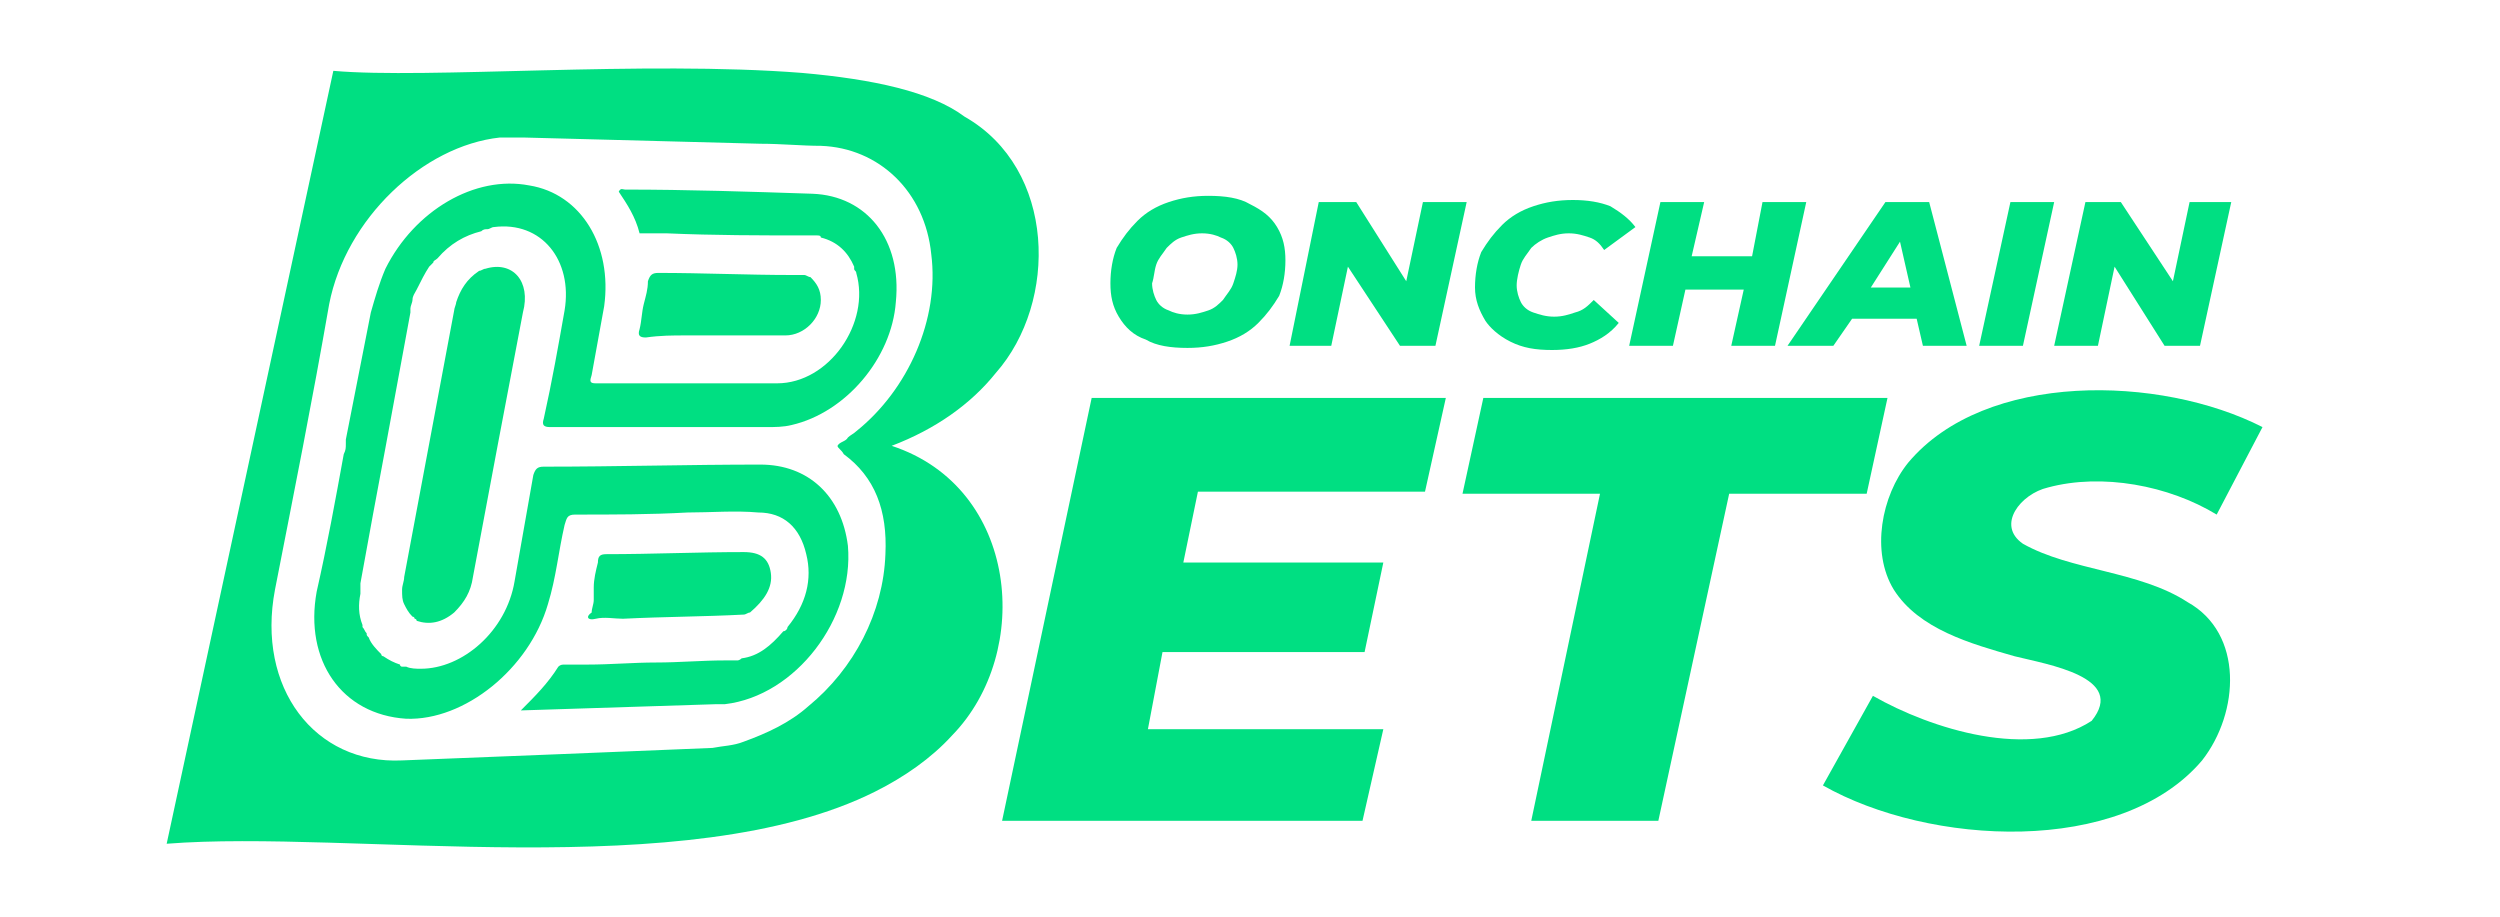
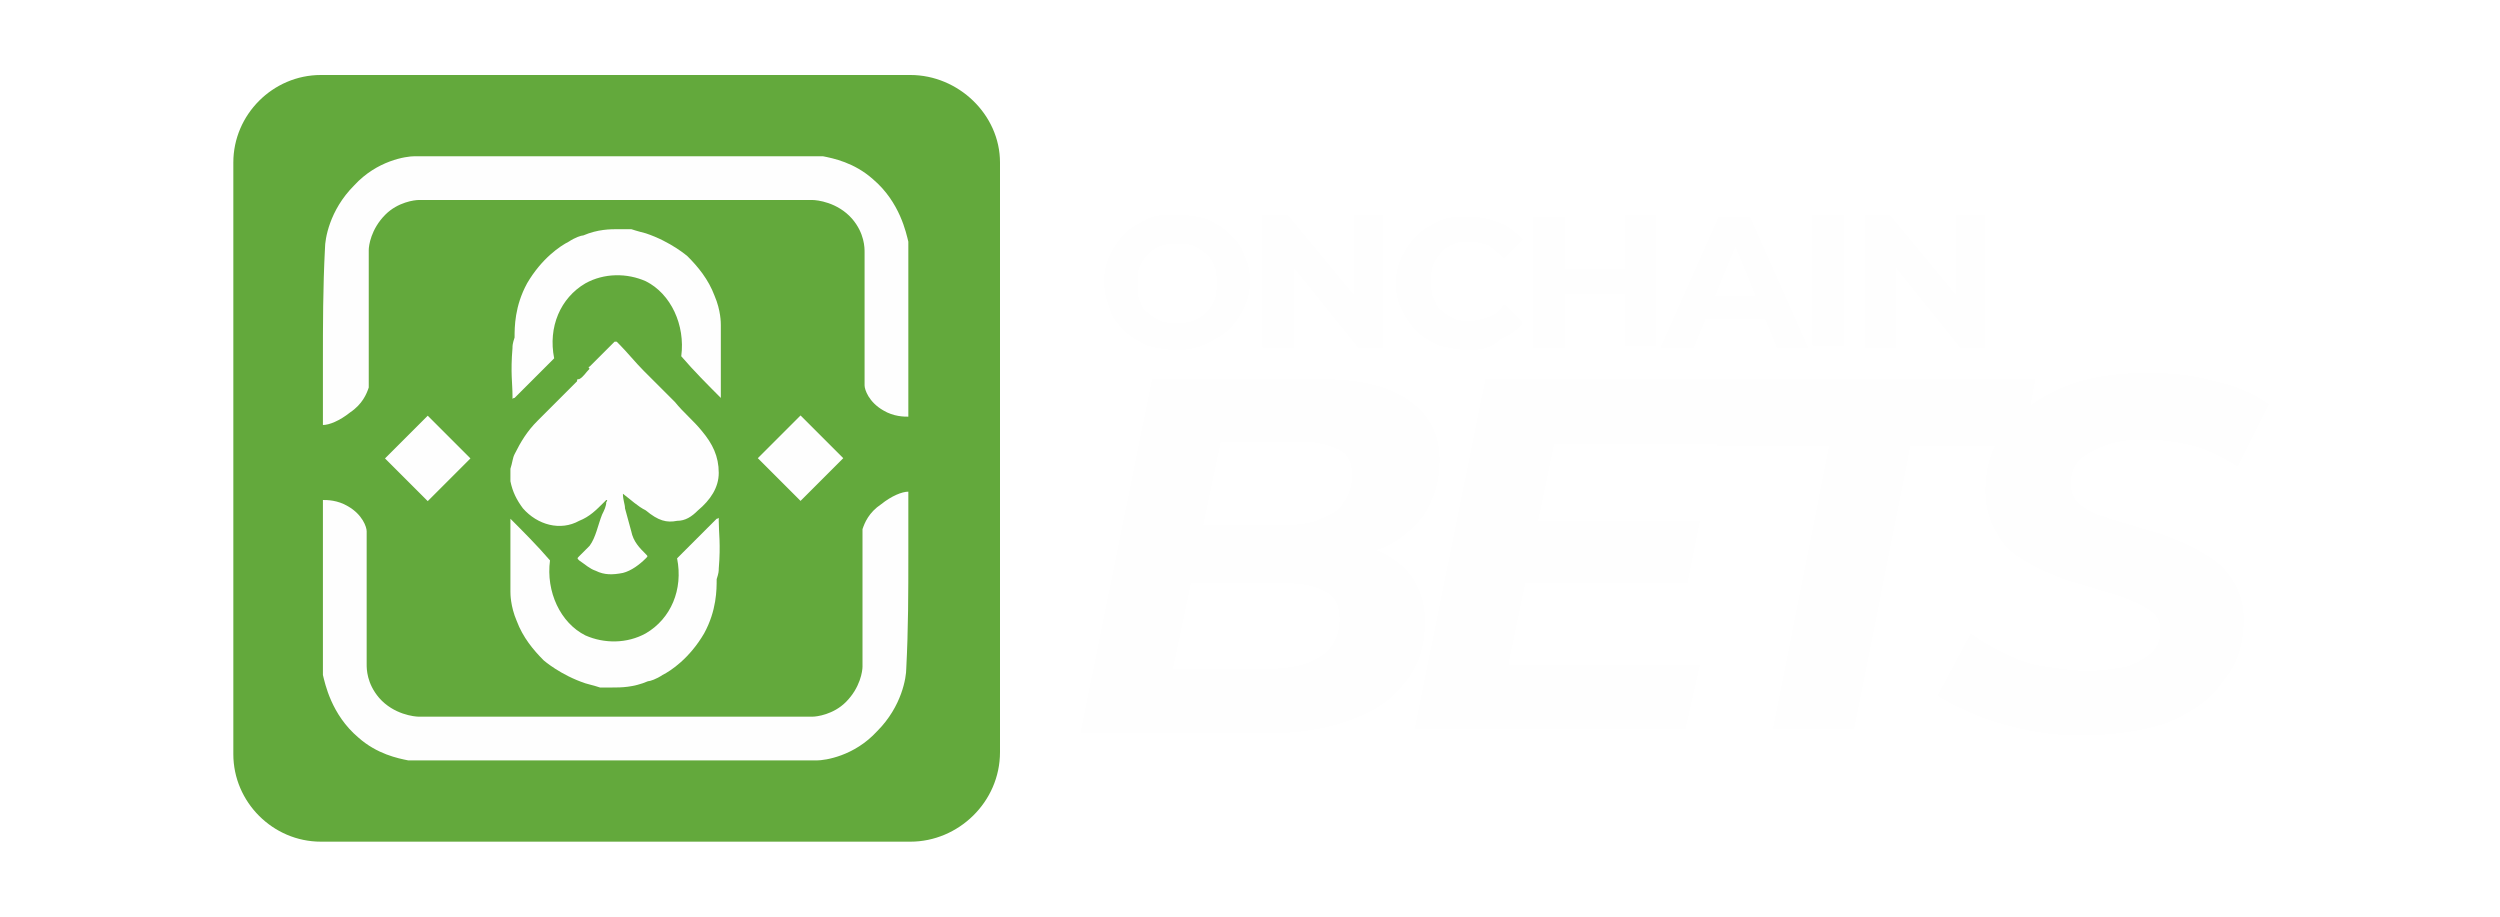
<svg xmlns="http://www.w3.org/2000/svg" version="1.1" id="Layer_1" x="0px" y="0px" viewBox="0 0 120 44" style="enable-background:new 0 0 120 44;" xml:space="preserve">
  <style type="text/css">
- 	.st0{fill:#00DF82;}
+ 	.st0{fill:#63A93C;}
+ 	.st1{fill:#FEFEFE;}
</style>
  <g>
-     <path class="st0" d="M55,16.3c0.5,0.3,1.2,0.4,2,0.4c0.7,0,1.3-0.1,1.9-0.3c0.6-0.2,1.1-0.5,1.5-0.9c0.4-0.4,0.7-0.8,1-1.3   c0.2-0.5,0.3-1.1,0.3-1.7c0-0.6-0.1-1.1-0.4-1.6c-0.3-0.5-0.7-0.8-1.3-1.1c-0.5-0.3-1.2-0.4-2-0.4c-0.7,0-1.3,0.1-1.9,0.3   c-0.6,0.2-1.1,0.5-1.5,0.9c-0.4,0.4-0.7,0.8-1,1.3c-0.2,0.5-0.3,1.1-0.3,1.7c0,0.6,0.1,1.1,0.4,1.6C54,15.7,54.4,16.1,55,16.3z    M55.5,12.7c0.1-0.3,0.3-0.5,0.5-0.8c0.2-0.2,0.4-0.4,0.7-0.5c0.3-0.1,0.6-0.2,1-0.2c0.4,0,0.7,0.1,0.9,0.2   c0.3,0.1,0.5,0.3,0.6,0.5c0.1,0.2,0.2,0.5,0.2,0.8c0,0.3-0.1,0.6-0.2,0.9c-0.1,0.3-0.3,0.5-0.5,0.8c-0.2,0.2-0.4,0.4-0.7,0.5   c-0.3,0.1-0.6,0.2-1,0.2c-0.4,0-0.7-0.1-0.9-0.2c-0.3-0.1-0.5-0.3-0.6-0.5c-0.1-0.2-0.2-0.5-0.2-0.8C55.4,13.3,55.4,13,55.5,12.7z" />
-     <polygon class="st0" points="64.7,12.8 67.2,16.6 68.9,16.6 70.4,9.7 68.3,9.7 67.5,13.5 65.1,9.7 63.3,9.7 61.9,16.6 63.9,16.6     " />
-     <path class="st0" d="M72.5,16.4c0.6,0.3,1.2,0.4,2,0.4c0.7,0,1.3-0.1,1.8-0.3c0.5-0.2,1-0.5,1.4-1l-1.2-1.1   c-0.3,0.3-0.5,0.5-0.9,0.6c-0.3,0.1-0.6,0.2-1,0.2c-0.4,0-0.7-0.1-1-0.2c-0.3-0.1-0.5-0.3-0.6-0.5c-0.1-0.2-0.2-0.5-0.2-0.8   c0-0.3,0.1-0.7,0.2-1c0.1-0.3,0.3-0.5,0.5-0.8c0.2-0.2,0.5-0.4,0.8-0.5c0.3-0.1,0.6-0.2,1-0.2c0.4,0,0.7,0.1,1,0.2   c0.3,0.1,0.5,0.3,0.7,0.6l1.5-1.1c-0.3-0.4-0.7-0.7-1.2-1c-0.5-0.2-1.1-0.3-1.8-0.3c-0.7,0-1.3,0.1-1.9,0.3   c-0.6,0.2-1.1,0.5-1.5,0.9c-0.4,0.4-0.7,0.8-1,1.3c-0.2,0.5-0.3,1.1-0.3,1.7c0,0.6,0.2,1.1,0.5,1.6C71.5,15.7,71.9,16.1,72.5,16.4z   " />
-     <polygon class="st0" points="80.3,16.6 80.9,13.9 83.7,13.9 83.1,16.6 85.2,16.6 86.7,9.7 84.6,9.7 84.1,12.3 81.2,12.3 81.8,9.7    79.7,9.7 78.2,16.6  " />
-     <path class="st0" d="M88,16.6l0.9-1.3H92l0.3,1.3h2.1l-1.8-6.9h-2.1l-4.7,6.9H88z M91.2,11.6l0.5,2.2h-1.9L91.2,11.6z" />
-     <polygon class="st0" points="98.6,9.7 96.5,9.7 95,16.6 97.1,16.6  " />
-     <polygon class="st0" points="101.5,12.8 103.9,16.6 105.6,16.6 107.1,9.7 105.1,9.7 104.3,13.5 101.8,9.7 100.1,9.7 98.6,16.6    100.7,16.6  " />
-     <path class="st0" d="M23.3,12.9c-0.1,0-0.2,0.1-0.3,0.1c-0.6,0.4-0.9,0.9-1.1,1.5c0,0.1-0.1,0.3-0.1,0.4c-0.4,2.1-0.8,4.3-1.2,6.4   c-0.2,1.1-0.4,2.1-0.6,3.2c-0.2,1.1-0.4,2.1-0.6,3.2c0,0.2-0.1,0.4-0.1,0.6c0,0.3,0,0.5,0.1,0.7c0.1,0.2,0.2,0.4,0.4,0.6   c0,0,0.1,0,0.1,0.1c0,0,0.1,0,0.1,0.1c0.6,0.2,1.2,0.1,1.8-0.4c0.5-0.5,0.8-1,0.9-1.7c0.8-4.3,1.6-8.5,2.4-12.7   C25.5,13.5,24.6,12.5,23.3,12.9z" />
-     <path class="st0" d="M28.6,29.7c0.4-0.1,0.9,0,1.3,0c2-0.1,3.9-0.1,5.8-0.2c0.1,0,0.2-0.1,0.3-0.1c0.7-0.6,1.1-1.2,1-1.9   c-0.1-0.7-0.5-1-1.3-1c-2.2,0-4.4,0.1-6.6,0.1c-0.3,0-0.4,0.1-0.4,0.4c-0.1,0.4-0.2,0.8-0.2,1.2c0,0.1,0,0.2,0,0.3   c0,0.1,0,0.2,0,0.3c0,0.2-0.1,0.4-0.1,0.6C28.1,29.6,28.2,29.8,28.6,29.7z" />
-     <path class="st0" d="M32.9,16.1c1.6,0,3.2,0,4.8,0c0.9,0,1.7-0.8,1.7-1.7c0-0.5-0.2-0.8-0.5-1.1c-0.1,0-0.2-0.1-0.3-0.1   c0,0,0,0,0,0c-0.2,0-0.4,0-0.6,0c-2.1,0-4.3-0.1-6.4-0.1c-0.3,0-0.4,0.1-0.5,0.4c0,0.4-0.1,0.7-0.2,1.1c-0.1,0.4-0.1,0.8-0.2,1.2   c-0.1,0.3,0,0.4,0.3,0.4C31.7,16.1,32.3,16.1,32.9,16.1z" />
-     <path class="st0" d="M36.5,22.3c-3.4,0-6.9,0.1-10.4,0.1c-0.3,0-0.4,0.1-0.5,0.4c-0.3,1.7-0.6,3.4-0.9,5.1   c-0.4,2.4-2.5,4.2-4.5,4.2c-0.2,0-0.5,0-0.7-0.1c0,0-0.1,0-0.2,0c0,0-0.1,0-0.1-0.1c-0.3-0.1-0.5-0.2-0.8-0.4c0,0-0.1,0-0.1-0.1   c-0.2-0.2-0.5-0.5-0.6-0.8c-0.1-0.1-0.1-0.1-0.1-0.2c-0.1-0.1-0.1-0.2-0.2-0.3c0,0,0-0.1,0-0.1c-0.2-0.5-0.2-1-0.1-1.5c0,0,0,0,0,0   c0,0,0,0,0,0c0,0,0-0.1,0-0.1c0-0.1,0-0.1,0-0.2c0,0,0-0.1,0-0.1c0,0,0-0.1,0-0.1c0.4-2.2,0.8-4.4,1.2-6.5c0.4-2.2,0.8-4.3,1.2-6.5   c0,0,0-0.1,0-0.1c0,0,0-0.1,0-0.1c0-0.1,0.1-0.3,0.1-0.4l0,0c0,0,0,0,0,0c0,0,0,0,0,0c0-0.2,0.1-0.3,0.2-0.5   c0.2-0.4,0.4-0.8,0.6-1.1c0.1-0.1,0.1-0.1,0.2-0.2c0-0.1,0.1-0.1,0.2-0.2c0.6-0.7,1.3-1.1,2.1-1.3c0.1-0.1,0.2-0.1,0.3-0.1   c0.1,0,0.2-0.1,0.3-0.1c2.3-0.3,3.8,1.6,3.4,4c-0.3,1.7-0.6,3.4-1,5.2c-0.1,0.3,0,0.4,0.3,0.4c3.5,0,7,0,10.4,0   c0.4,0,0.8,0,1.2-0.1c2.6-0.6,4.8-3.2,5-5.9c0.3-3-1.4-5.1-4-5.2c-3-0.1-6-0.2-9-0.2c-0.1,0-0.2-0.1-0.3,0.1c0.4,0.6,0.8,1.2,1,2   c0.1,0,0.1,0,0.2,0c0.4,0,0.7,0,1.1,0c2.3,0.1,4.5,0.1,6.7,0.1c0,0,0,0,0.1,0c0,0,0,0,0,0c0.1,0,0.1,0,0.2,0c0.1,0,0.2,0,0.2,0   c0.1,0,0.2,0,0.2,0.1c0.8,0.2,1.3,0.7,1.6,1.4c0,0,0,0.1,0,0.1c0,0.1,0.1,0.1,0.1,0.2c0.7,2.4-1.3,5.3-3.8,5.3c-2.9,0-5.7,0-8.7,0   c-0.3,0-0.3-0.1-0.2-0.4c0.2-1.1,0.4-2.2,0.6-3.3c0.4-2.9-1.1-5.4-3.6-5.8c-2.6-0.5-5.5,1.2-6.9,4c-0.3,0.7-0.5,1.4-0.7,2.1   c-0.4,2-0.8,4.1-1.2,6.1c0,0,0,0,0,0c0,0,0,0.1,0,0.1c0,0,0,0.1,0,0.1c0,0.2,0,0.3-0.1,0.5c-0.4,2.2-0.8,4.4-1.3,6.6   c-0.6,3.3,1.2,5.9,4.3,6.1c2.8,0.1,5.9-2.4,6.8-5.5c0.4-1.3,0.5-2.5,0.8-3.8c0.1-0.3,0.1-0.5,0.5-0.5c1.8,0,3.6,0,5.4-0.1   c1.1,0,2.3-0.1,3.4,0c1.2,0,2,0.7,2.3,2c0.3,1.2,0,2.4-0.9,3.5c0,0.1-0.1,0.2-0.2,0.2c-0.6,0.7-1.2,1.2-2,1.3   c-0.1,0.1-0.2,0.1-0.2,0.1c-0.1,0-0.2,0-0.3,0c0,0-0.1,0-0.1,0c0,0,0,0,0,0c-0.1,0-0.2,0-0.2,0c-1.1,0-2.2,0.1-3.3,0.1   c-1.1,0-2.2,0.1-3.3,0.1c-0.3,0-0.6,0-0.9,0c0,0-0.1,0-0.1,0c0,0-0.1,0-0.1,0c-0.1,0-0.2,0-0.3,0.1c-0.5,0.8-1.1,1.4-1.8,2.1   l9.4-0.3c0.1,0,0.3,0,0.4,0c3.4-0.4,6.2-4.1,5.9-7.6C40.4,23.8,38.8,22.3,36.5,22.3z" />
-     <path class="st0" d="M42.8,21.4c2.1-0.8,3.8-2,5-3.5c3-3.4,2.9-9.8-1.5-12.3c-1.6-1.2-4.4-1.8-7.8-2.1C30.9,2.9,20.5,3.8,16,3.4   L8,40.5c8.8-0.7,25,2,34-2.5c1.4-0.7,2.7-1.6,3.7-2.7C49.6,31.3,48.9,23.4,42.8,21.4z M42.5,26.6c-0.1,2.8-1.5,5.5-3.7,7.3   c-0.9,0.8-2,1.3-3.1,1.7c-0.5,0.2-1,0.2-1.5,0.3c-4.8,0.2-9.8,0.4-14.9,0.6c-4.2,0.2-7-3.5-6.1-8.2c0.9-4.6,1.8-9.1,2.6-13.7   c0.8-4.1,4.5-7.6,8.2-8c0.4,0,0.7,0,1.1,0c3.9,0.1,7.7,0.2,11.4,0.3c1,0,2,0.1,2.9,0.1c2.8,0.1,5,2.2,5.3,5.2   c0.4,3.1-1.1,6.5-3.6,8.5c-0.1,0.1-0.3,0.2-0.4,0.3v0c-0.1,0.2-0.4,0.2-0.5,0.4c0,0.1,0.2,0.2,0.3,0.4c0,0,0,0,0,0   C42,22.9,42.6,24.5,42.5,26.6z" />
-     <polygon class="st0" points="48.1,39.4 65.4,39.4 66.4,35 55.1,35 55.8,31.3 65.5,31.3 66.4,27 56.8,27 57.5,23.6 68.4,23.6    69.4,19.1 52.4,19.1  " />
-     <polygon class="st0" points="90.6,19.1 71.2,19.1 70.2,23.7 76.8,23.7 73.5,39.4 79.6,39.4 83,23.7 89.6,23.7  " />
-     <path class="st0" d="M105,28.9c-2.3-1.5-5.6-1.5-7.9-2.8c-1.3-0.9-0.1-2.4,1.2-2.7c2.6-0.7,5.8-0.1,8.1,1.3l2.2-4.2   c-4.9-2.5-13.3-2.7-17,1.7c-1.3,1.6-1.8,4.3-0.7,6.1c1.2,1.9,3.7,2.6,5.8,3.2c1.6,0.4,5.4,1,3.7,3.1c-2.9,1.9-7.7,0.4-10.5-1.2   l-2.4,4.3c5.1,2.9,14.3,3.4,18.2-1.2C107.5,34.2,107.7,30.4,105,28.9z" />
+     <path class="st0" d="M43.7,40.4H15.4c-2.3,0-4.2-1.9-4.2-4.2V7.8c0-2.3,1.9-4.2,4.2-4.2h28.3C46,3.6,48,5.5,48,7.8v28.3   C48,38.5,46,40.4,43.7,40.4z" />
+     <path class="st1" d="M43.6,26.6c0-1,0-2,0-3c-0.3,0-0.8,0.2-1.3,0.6c-0.6,0.4-0.8,0.9-0.9,1.2c0,2.2,0,4.4,0,6.6   c0,0.2-0.1,1-0.8,1.7c-0.6,0.6-1.4,0.7-1.6,0.7c-6.3,0-12.6,0-18.9,0c-0.2,0-1.2-0.1-1.9-0.9c-0.6-0.7-0.6-1.4-0.6-1.6   c0-2.1,0-4.2,0-6.4c0-0.2-0.2-0.8-0.9-1.2c-0.5-0.3-1-0.3-1.2-0.3c0,2.8,0,5.6,0,8.4c0.1,0.4,0.4,1.9,1.7,3c0.9,0.8,1.9,1,2.4,1.1   c6.5,0,13.1,0,19.6,0c0.4,0,1.8-0.2,2.9-1.4c1.2-1.2,1.4-2.6,1.4-3C43.6,30.2,43.6,28.4,43.6,26.6z" />
+     <path class="st1" d="M15.5,17.4c0,1,0,2,0,3c0.3,0,0.8-0.2,1.3-0.6c0.6-0.4,0.8-0.9,0.9-1.2c0-2.2,0-4.4,0-6.6c0-0.2,0.1-1,0.8-1.7   c0.6-0.6,1.4-0.7,1.6-0.7c6.3,0,12.6,0,18.9,0c0.2,0,1.2,0.1,1.9,0.9c0.6,0.7,0.6,1.4,0.6,1.6c0,2.1,0,4.2,0,6.4   c0,0.2,0.2,0.8,0.9,1.2c0.5,0.3,1,0.3,1.2,0.3c0-2.8,0-5.6,0-8.4c-0.1-0.4-0.4-1.9-1.7-3c-0.9-0.8-1.9-1-2.4-1.1   c-6.5,0-13.1,0-19.6,0c-0.4,0-1.8,0.2-2.9,1.4c-1.2,1.2-1.4,2.6-1.4,3C15.5,13.8,15.5,15.6,15.5,17.4z" />
+     <path class="st1" d="M32.5,25c0.4,0,0.7-0.2,1-0.5c0.6-0.5,1-1.1,1-1.8c0-0.8-0.3-1.4-0.8-2c-0.4-0.5-0.9-0.9-1.3-1.4   c-0.5-0.5-1-1-1.5-1.5c-0.4-0.4-0.8-0.9-1.2-1.3c0,0-0.1-0.1-0.1-0.1c0,0-0.1,0-0.1,0c-0.4,0.4-0.8,0.8-1.2,1.2c0,0-0.1,0,0,0.1   l0,0l0,0c-0.2,0.2-0.3,0.4-0.5,0.5h0h0c-0.1,0-0.1,0-0.1,0.1c-0.3,0.3-0.6,0.6-0.9,0.9c0,0-0.1,0.1-0.1,0.1   c-0.3,0.3-0.6,0.6-0.9,0.9c-0.5,0.5-0.8,1-1.1,1.6c-0.1,0.2-0.1,0.4-0.2,0.7c0,0,0,0,0,0l0,0c0,0.2,0,0.5,0,0.7l0,0   c0,0,0-0.1,0-0.1c0.1,0.5,0.3,0.9,0.6,1.3c0.7,0.8,1.8,1.1,2.7,0.6c0.5-0.2,0.8-0.5,1.2-0.9c0,0,0.1-0.1,0.1-0.1c0.1,0,0,0.1,0,0.1   c0,0.2-0.1,0.4-0.2,0.6c-0.2,0.5-0.3,1.1-0.6,1.5c-0.2,0.2-0.3,0.3-0.5,0.5c-0.1,0.1-0.1,0.1,0,0.2c0.3,0.2,0.5,0.4,0.8,0.5   c0.4,0.2,0.8,0.2,1.3,0.1c0.4-0.1,0.8-0.4,1.1-0.7c0.1-0.1,0.1-0.1,0-0.2c-0.3-0.3-0.6-0.6-0.7-1.1c-0.1-0.4-0.2-0.7-0.3-1.1   c0-0.2-0.1-0.4-0.1-0.7c0.4,0.3,0.7,0.6,1.1,0.8C31.6,25,32,25.1,32.5,25z" />
+     <path class="st1" d="M34.5,27.3c0.1-1.2,0-1.7,0-2.3c0,0,0-0.1,0-0.1c0-0.1,0,0-0.1,0c-0.1,0.1-0.3,0.3-0.4,0.4   c-0.5,0.5-1,1-1.5,1.5c0.3,1.5-0.3,2.9-1.5,3.6c-0.9,0.5-2,0.5-2.9,0.1c-1.2-0.6-1.9-2.1-1.7-3.6c-0.6-0.7-1.3-1.4-1.9-2   c0,0.1,0,0.1,0,0.2c0,0.1,0,0.1,0,0.2c0,1,0,1.4,0,2.6c0,0.3,0,0.3,0,0.5c0,0.1,0,0.7,0.3,1.4c0.3,0.8,0.8,1.4,1.3,1.9   c0,0,0.8,0.7,2,1.1c0.4,0.1,0.7,0.2,0.7,0.2c0.2,0,0.4,0,0.6,0c0.4,0,1,0,1.7-0.3c0.1,0,0.4-0.1,0.7-0.3c0.4-0.2,1.3-0.8,2-2   c0.6-1.1,0.6-2.1,0.6-2.6C34.5,27.5,34.5,27.4,34.5,27.3z" />
+     <path class="st1" d="M24.6,16.7c-0.1,1.2,0,1.7,0,2.3c0,0,0,0.1,0,0.1c0,0.1,0,0,0.1,0c0.1-0.1,0.3-0.3,0.4-0.4   c0.5-0.5,1-1,1.5-1.5c-0.3-1.5,0.3-2.9,1.5-3.6c0.9-0.5,2-0.5,2.9-0.1c1.2,0.6,1.9,2.1,1.7,3.6c0.6,0.7,1.3,1.4,1.9,2   c0-0.1,0-0.1,0-0.2c0-0.1,0-0.1,0-0.2c0-1,0-1.4,0-2.6c0-0.3,0-0.3,0-0.5c0-0.1,0-0.7-0.3-1.4c-0.3-0.8-0.8-1.4-1.3-1.9   c0,0-0.8-0.7-2-1.1c-0.4-0.1-0.7-0.2-0.7-0.2c-0.2,0-0.4,0-0.6,0c-0.4,0-1,0-1.7,0.3c-0.1,0-0.4,0.1-0.7,0.3c-0.4,0.2-1.3,0.8-2,2   c-0.6,1.1-0.6,2.1-0.6,2.6C24.6,16.5,24.6,16.6,24.6,16.7z" />
+     <rect x="37" y="20.5" transform="matrix(0.7071 -0.7071 0.7071 0.7071 -4.2831 33.6598)" class="st1" width="2.9" height="2.9" />
+     <rect x="19.1" y="20.5" transform="matrix(0.7071 -0.7071 0.7071 0.7071 -9.5211 21.0144)" class="st1" width="2.9" height="2.9" />
+     <path class="st1" d="M56.5,16.8c-0.5,0-1-0.1-1.4-0.2c-0.4-0.2-0.8-0.4-1.1-0.7c-0.3-0.3-0.6-0.6-0.7-1C53.1,14.4,53,14,53,13.5   c0-0.5,0.1-0.9,0.3-1.3s0.4-0.7,0.7-1c0.3-0.3,0.7-0.5,1.1-0.7c0.4-0.2,0.9-0.2,1.4-0.2c0.5,0,1,0.1,1.4,0.2   c0.4,0.2,0.8,0.4,1.1,0.7c0.3,0.3,0.6,0.6,0.7,1c0.2,0.4,0.3,0.8,0.3,1.3c0,0.5-0.1,0.9-0.3,1.3c-0.2,0.4-0.4,0.7-0.7,1   c-0.3,0.3-0.7,0.5-1.1,0.7C57.5,16.7,57,16.8,56.5,16.8z M56.5,15.5c0.3,0,0.5,0,0.8-0.1c0.2-0.1,0.4-0.2,0.6-0.4   c0.2-0.2,0.3-0.4,0.4-0.6c0.1-0.2,0.1-0.5,0.1-0.8c0-0.3,0-0.6-0.1-0.8c-0.1-0.2-0.2-0.5-0.4-0.6c-0.2-0.2-0.4-0.3-0.6-0.4   c-0.2-0.1-0.5-0.1-0.8-0.1c-0.3,0-0.5,0-0.8,0.1c-0.2,0.1-0.4,0.2-0.6,0.4c-0.2,0.2-0.3,0.4-0.4,0.6c-0.1,0.2-0.1,0.5-0.1,0.8   c0,0.3,0,0.6,0.1,0.8c0.1,0.3,0.2,0.5,0.4,0.6c0.2,0.2,0.4,0.3,0.6,0.4C55.9,15.5,56.2,15.5,56.5,15.5z" />
+     <polygon class="st1" points="60.6,16.7 60.6,10.3 61.8,10.3 65.6,14.9 65,14.9 65,10.3 66.4,10.3 66.4,16.7 65.2,16.7 61.5,12.1    62.1,12.1 62.1,16.7  " />
+     <path class="st1" d="M70.5,16.8c-0.5,0-0.9-0.1-1.4-0.2c-0.4-0.2-0.8-0.4-1.1-0.7c-0.3-0.3-0.5-0.6-0.7-1c-0.2-0.4-0.3-0.8-0.3-1.3   c0-0.5,0.1-0.9,0.3-1.3c0.2-0.4,0.4-0.7,0.7-1c0.3-0.3,0.7-0.5,1.1-0.7c0.4-0.2,0.9-0.2,1.4-0.2c0.5,0,1,0.1,1.5,0.3   s0.8,0.5,1.1,0.8l-0.9,0.9c-0.2-0.2-0.5-0.4-0.7-0.6c-0.3-0.1-0.6-0.2-0.9-0.2c-0.3,0-0.6,0-0.8,0.1c-0.2,0.1-0.5,0.2-0.6,0.4   c-0.2,0.2-0.3,0.4-0.4,0.6c-0.1,0.2-0.1,0.5-0.1,0.8c0,0.3,0,0.6,0.1,0.8c0.1,0.2,0.2,0.5,0.4,0.6c0.2,0.2,0.4,0.3,0.6,0.4   c0.2,0.1,0.5,0.1,0.8,0.1c0.3,0,0.6-0.1,0.9-0.2c0.3-0.1,0.5-0.3,0.7-0.6l0.9,0.9c-0.3,0.4-0.7,0.6-1.1,0.8   C71.6,16.7,71.1,16.8,70.5,16.8z" />
+     <path class="st1" d="M75.1,16.7h-1.5v-6.3h1.5V16.7z M78.1,14.1H75v-1.2h3.1V14.1z M78,10.3h1.5v6.3H78V10.3z" />
+     <path class="st1" d="M79.7,16.7l2.8-6.3H84l2.8,6.3h-1.5l-2.3-5.6h0.6l-2.3,5.6H79.7z M81.1,15.3l0.4-1.1h3.3l0.4,1.1H81.1z" />
+     <rect x="87" y="10.3" class="st1" width="1.5" height="6.3" />
+     <polygon class="st1" points="89.5,16.7 89.5,10.3 90.7,10.3 94.5,14.9 93.9,14.9 93.9,10.3 95.3,10.3 95.3,16.7 94.1,16.7    90.4,12.1 91,12.1 91,16.7  " />
+     <path class="st1" d="M51.9,35l3.4-16.8h8.1c1.8,0,3.2,0.3,4.2,1c1,0.7,1.5,1.6,1.5,2.9c0,1.1-0.3,1.9-0.8,2.7   c-0.6,0.7-1.3,1.3-2.2,1.6c-0.9,0.4-1.9,0.6-3,0.6l0.6-1c1.4,0,2.5,0.3,3.4,1c0.8,0.6,1.3,1.6,1.3,2.8c0,1.2-0.3,2.2-1,3   c-0.6,0.8-1.5,1.4-2.7,1.8c-1.1,0.4-2.4,0.6-3.9,0.6H51.9z M56.3,32.1h4.6c1.1,0,1.9-0.2,2.5-0.6c0.6-0.4,0.9-1,0.9-1.8   c0-0.6-0.2-1.1-0.7-1.3c-0.5-0.3-1.1-0.4-1.8-0.4h-5.1l0.6-2.8h4.4c0.7,0,1.3-0.1,1.7-0.3c0.5-0.2,0.9-0.4,1.1-0.8   c0.3-0.4,0.4-0.8,0.4-1.3c0-0.6-0.2-1-0.6-1.2c-0.4-0.2-1-0.4-1.8-0.4h-3.9L56.3,32.1z" />
+     <path class="st1" d="M72.4,31.9h9.2L80.9,35h-13l3.4-16.8H84l-0.6,3.1h-8.8L72.4,31.9z M73.5,25h8.1L81,28h-8.1L73.5,25z" />
+     <polygon class="st1" points="85.1,35 87.8,21.4 82.4,21.4 83.1,18.2 97.7,18.2 97.1,21.4 91.7,21.4 89,35  " />
+     <path class="st1" d="M99.8,35.3c-0.9,0-1.8-0.1-2.7-0.3c-0.9-0.2-1.6-0.4-2.3-0.7c-0.7-0.3-1.3-0.6-1.8-0.9l1.6-3   c0.5,0.4,1.1,0.7,1.7,1s1.2,0.5,1.9,0.6c0.7,0.1,1.3,0.2,2,0.2c0.7,0,1.3-0.1,1.9-0.2c0.5-0.2,0.9-0.4,1.2-0.7   c0.3-0.3,0.4-0.6,0.4-1.1c0-0.4-0.2-0.7-0.5-0.9c-0.3-0.2-0.7-0.4-1.2-0.6c-0.5-0.2-1-0.3-1.6-0.5c-0.6-0.2-1.2-0.3-1.8-0.6   c-0.6-0.2-1.1-0.5-1.6-0.8c-0.5-0.3-0.9-0.7-1.2-1.3c-0.3-0.5-0.5-1.2-0.5-1.9c0-1.2,0.3-2.2,1-3c0.6-0.8,1.5-1.5,2.7-2   c1.2-0.5,2.5-0.7,4.1-0.7c1.1,0,2.2,0.1,3.2,0.4c1,0.2,1.9,0.6,2.6,1.1l-1.5,3c-0.6-0.4-1.4-0.8-2.1-1c-0.8-0.2-1.6-0.3-2.4-0.3   c-0.8,0-1.4,0.1-1.9,0.3c-0.5,0.2-0.9,0.4-1.2,0.7c-0.3,0.3-0.4,0.7-0.4,1.1c0,0.4,0.1,0.7,0.4,1c0.3,0.2,0.7,0.5,1.2,0.6   c0.5,0.2,1,0.3,1.6,0.5c0.6,0.2,1.2,0.3,1.8,0.6c0.6,0.2,1.1,0.5,1.6,0.8c0.5,0.3,0.9,0.7,1.2,1.2c0.3,0.5,0.5,1.1,0.5,1.8   c0,1.2-0.3,2.2-1,3c-0.6,0.9-1.5,1.5-2.7,2C102.8,35.1,101.4,35.3,99.8,35.3z" />
  </g>
</svg>
